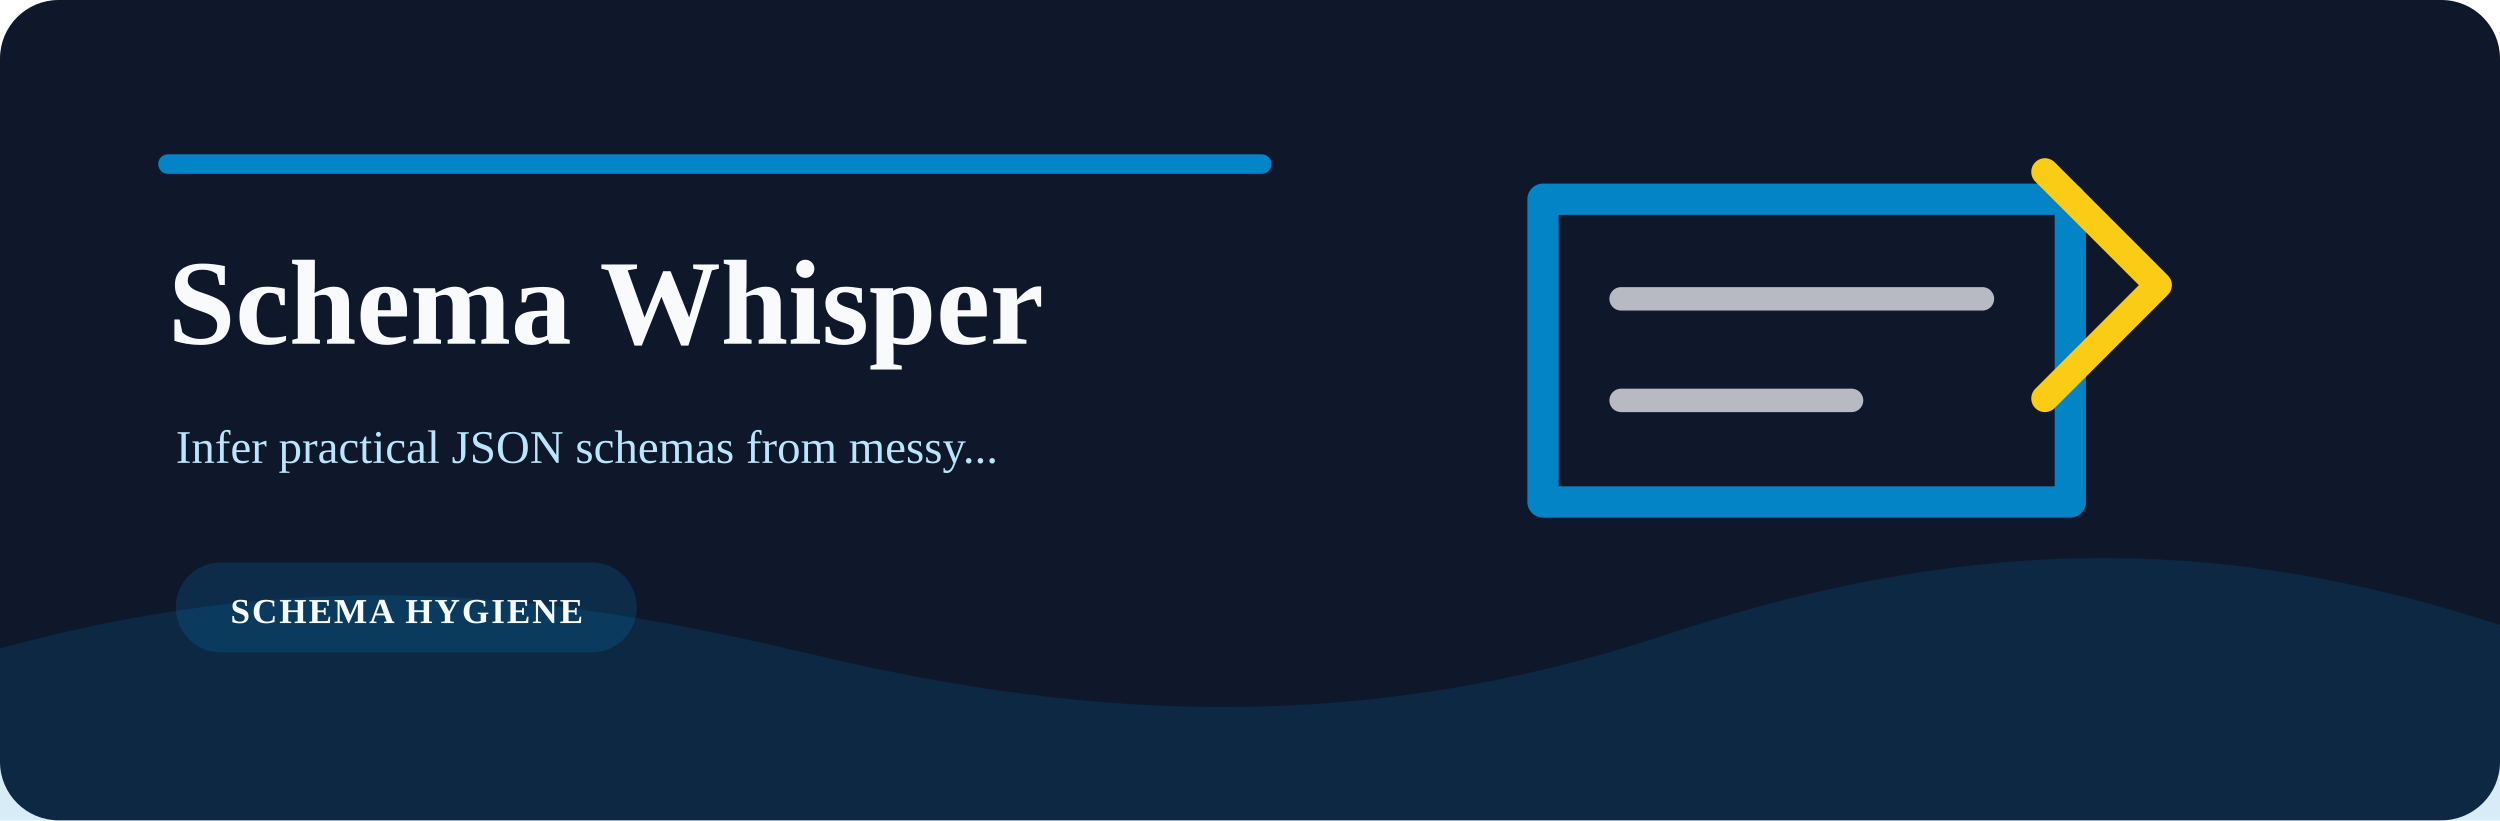
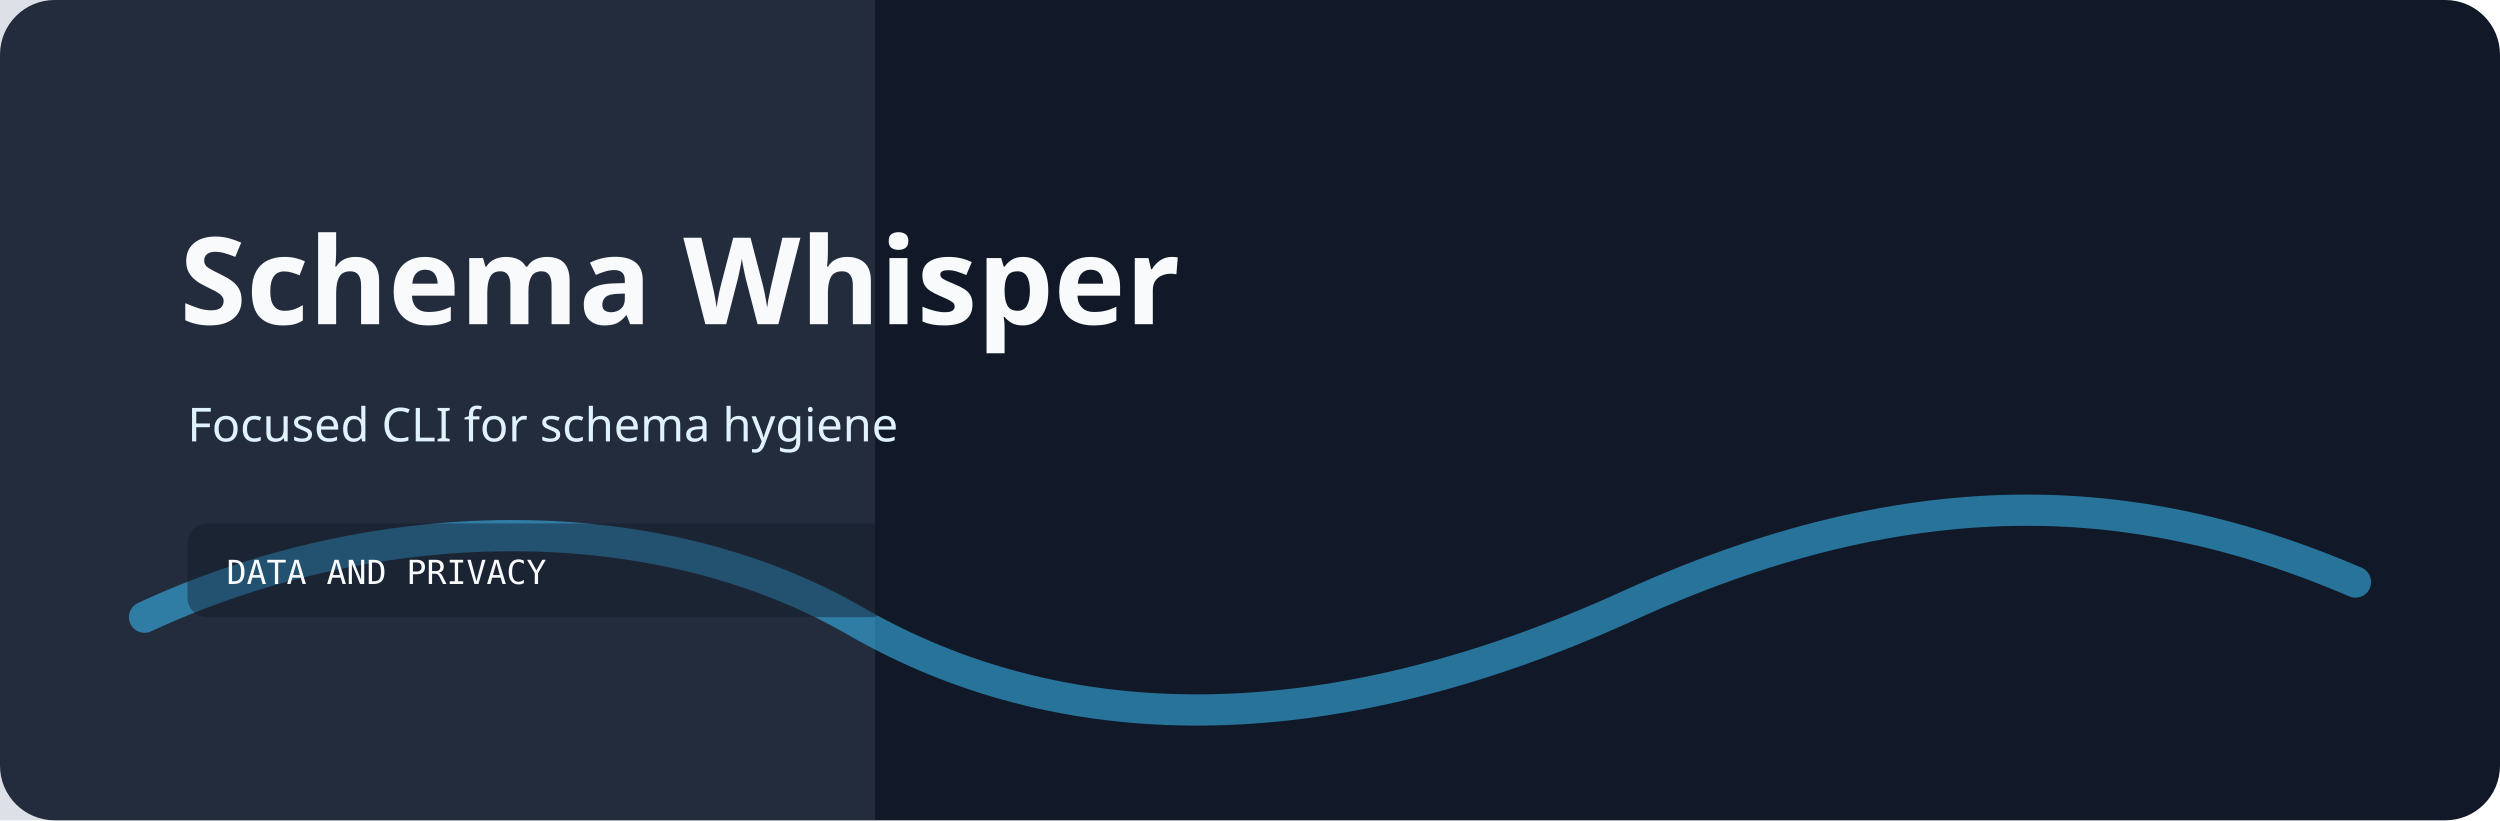
- <svg xmlns="http://www.w3.org/2000/svg" width="1280" height="420" viewBox="0 0 1280 420" fill="none" role="img" aria-label="Schema Whisper project cover">
-   <rect width="1280" height="420" rx="30" fill="#0f172a" />
-   <path d="M0 332C168 286 293 306 420 336C560 369 699 376 853 325C1018 270 1148 277 1280 320V420H0V332Z" fill="#0284c7" opacity=".16" />
-   <path d="M86 84h560" stroke="#0284c7" stroke-width="10" stroke-linecap="round" />
-   <text x="86" y="176" fill="#f8fafc" font-family="Source Sans 3, ui-sans-serif, system-ui" font-size="62" font-weight="800">Schema Whisper</text>
-   <text x="90" y="237" fill="#bae6fd" font-family="Source Sans 3, ui-sans-serif, system-ui" font-size="24" font-weight="500">Infer practical JSON schemas from messy...</text>
-   <rect x="90" y="288" width="236" height="46" rx="23" fill="#0284c7" opacity=".20" />
-   <text x="118" y="319" fill="#f8fafc" font-family="Source Sans 3, ui-sans-serif, system-ui" font-size="18" font-weight="800" letter-spacing="1">SCHEMA HYGIENE</text>
-   <path d="M790 102h270v155H790z" fill="none" stroke="#0284c7" stroke-width="16" stroke-linejoin="round" />
-   <path d="M830 153h185M830 205h118" stroke="#f8fafc" stroke-width="12" stroke-linecap="round" opacity=".72" />
-   <path d="M1047 88l58 58-58 58" fill="none" stroke="#facc15" stroke-width="14" stroke-linecap="round" stroke-linejoin="round" />
+ <svg xmlns="http://www.w3.org/2000/svg" width="1280" height="420" viewBox="0 0 1280 420" fill="none" role="img" aria-label="Schema Whisper cover">
+   <rect width="1280" height="420" rx="28" fill="#111827" />
+   <rect x="0" y="0" width="448" height="420" fill="#64748b" opacity=".22" />
+   <path d="M74 316C190 262 334 258 438 318S676 382 834 310s274-54 372-12" stroke="#38bdf8" stroke-width="16" stroke-linecap="round" opacity=".55" />
+   <text x="92" y="166" fill="#f8fafc" font-family="Manrope, ui-sans-serif, system-ui" font-size="62" font-weight="850">Schema Whisper</text>
+   <text x="96" y="226" fill="#e0f2fe" font-family="Manrope, ui-sans-serif, system-ui" font-size="24">Focused CLI for schema hygiene</text>
+   <rect x="96" y="268" width="360" height="48" rx="10" fill="#111827" opacity=".42" />
+   <text x="116" y="299" fill="#f8fafc" font-family="ui-monospace, SFMono-Regular, Menlo, monospace" font-size="17">DATA AND PRIVACY</text>
</svg>
